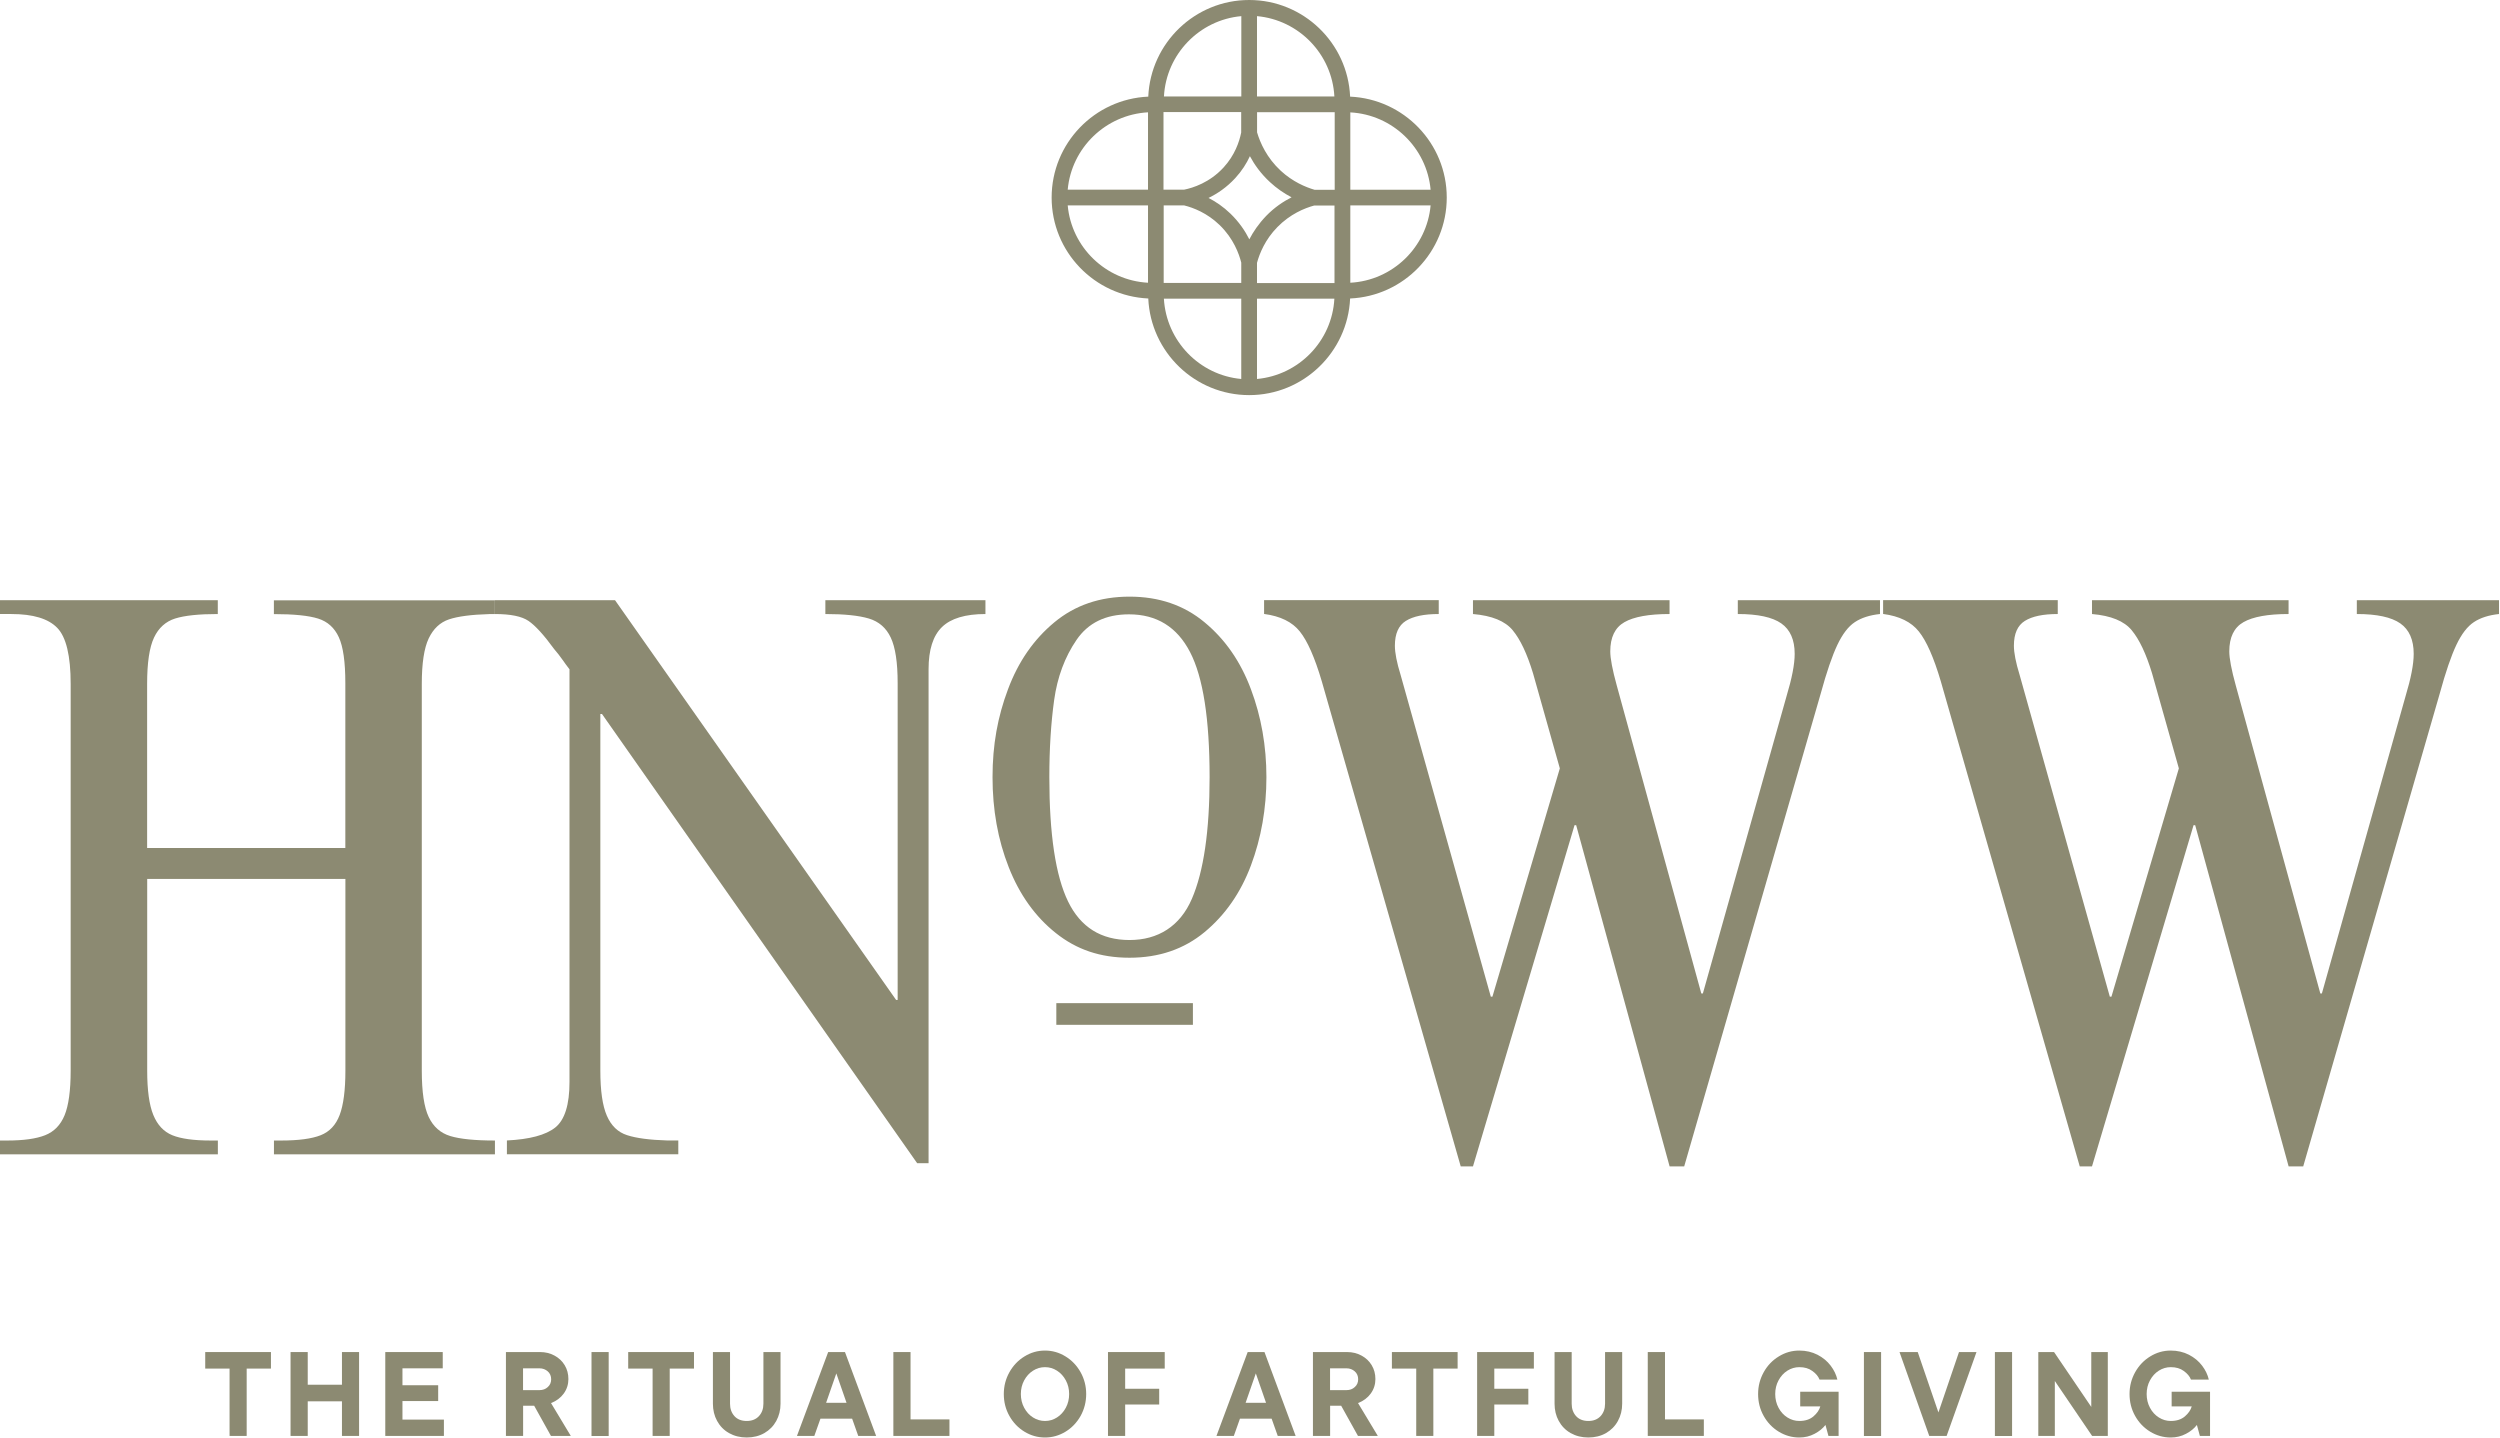
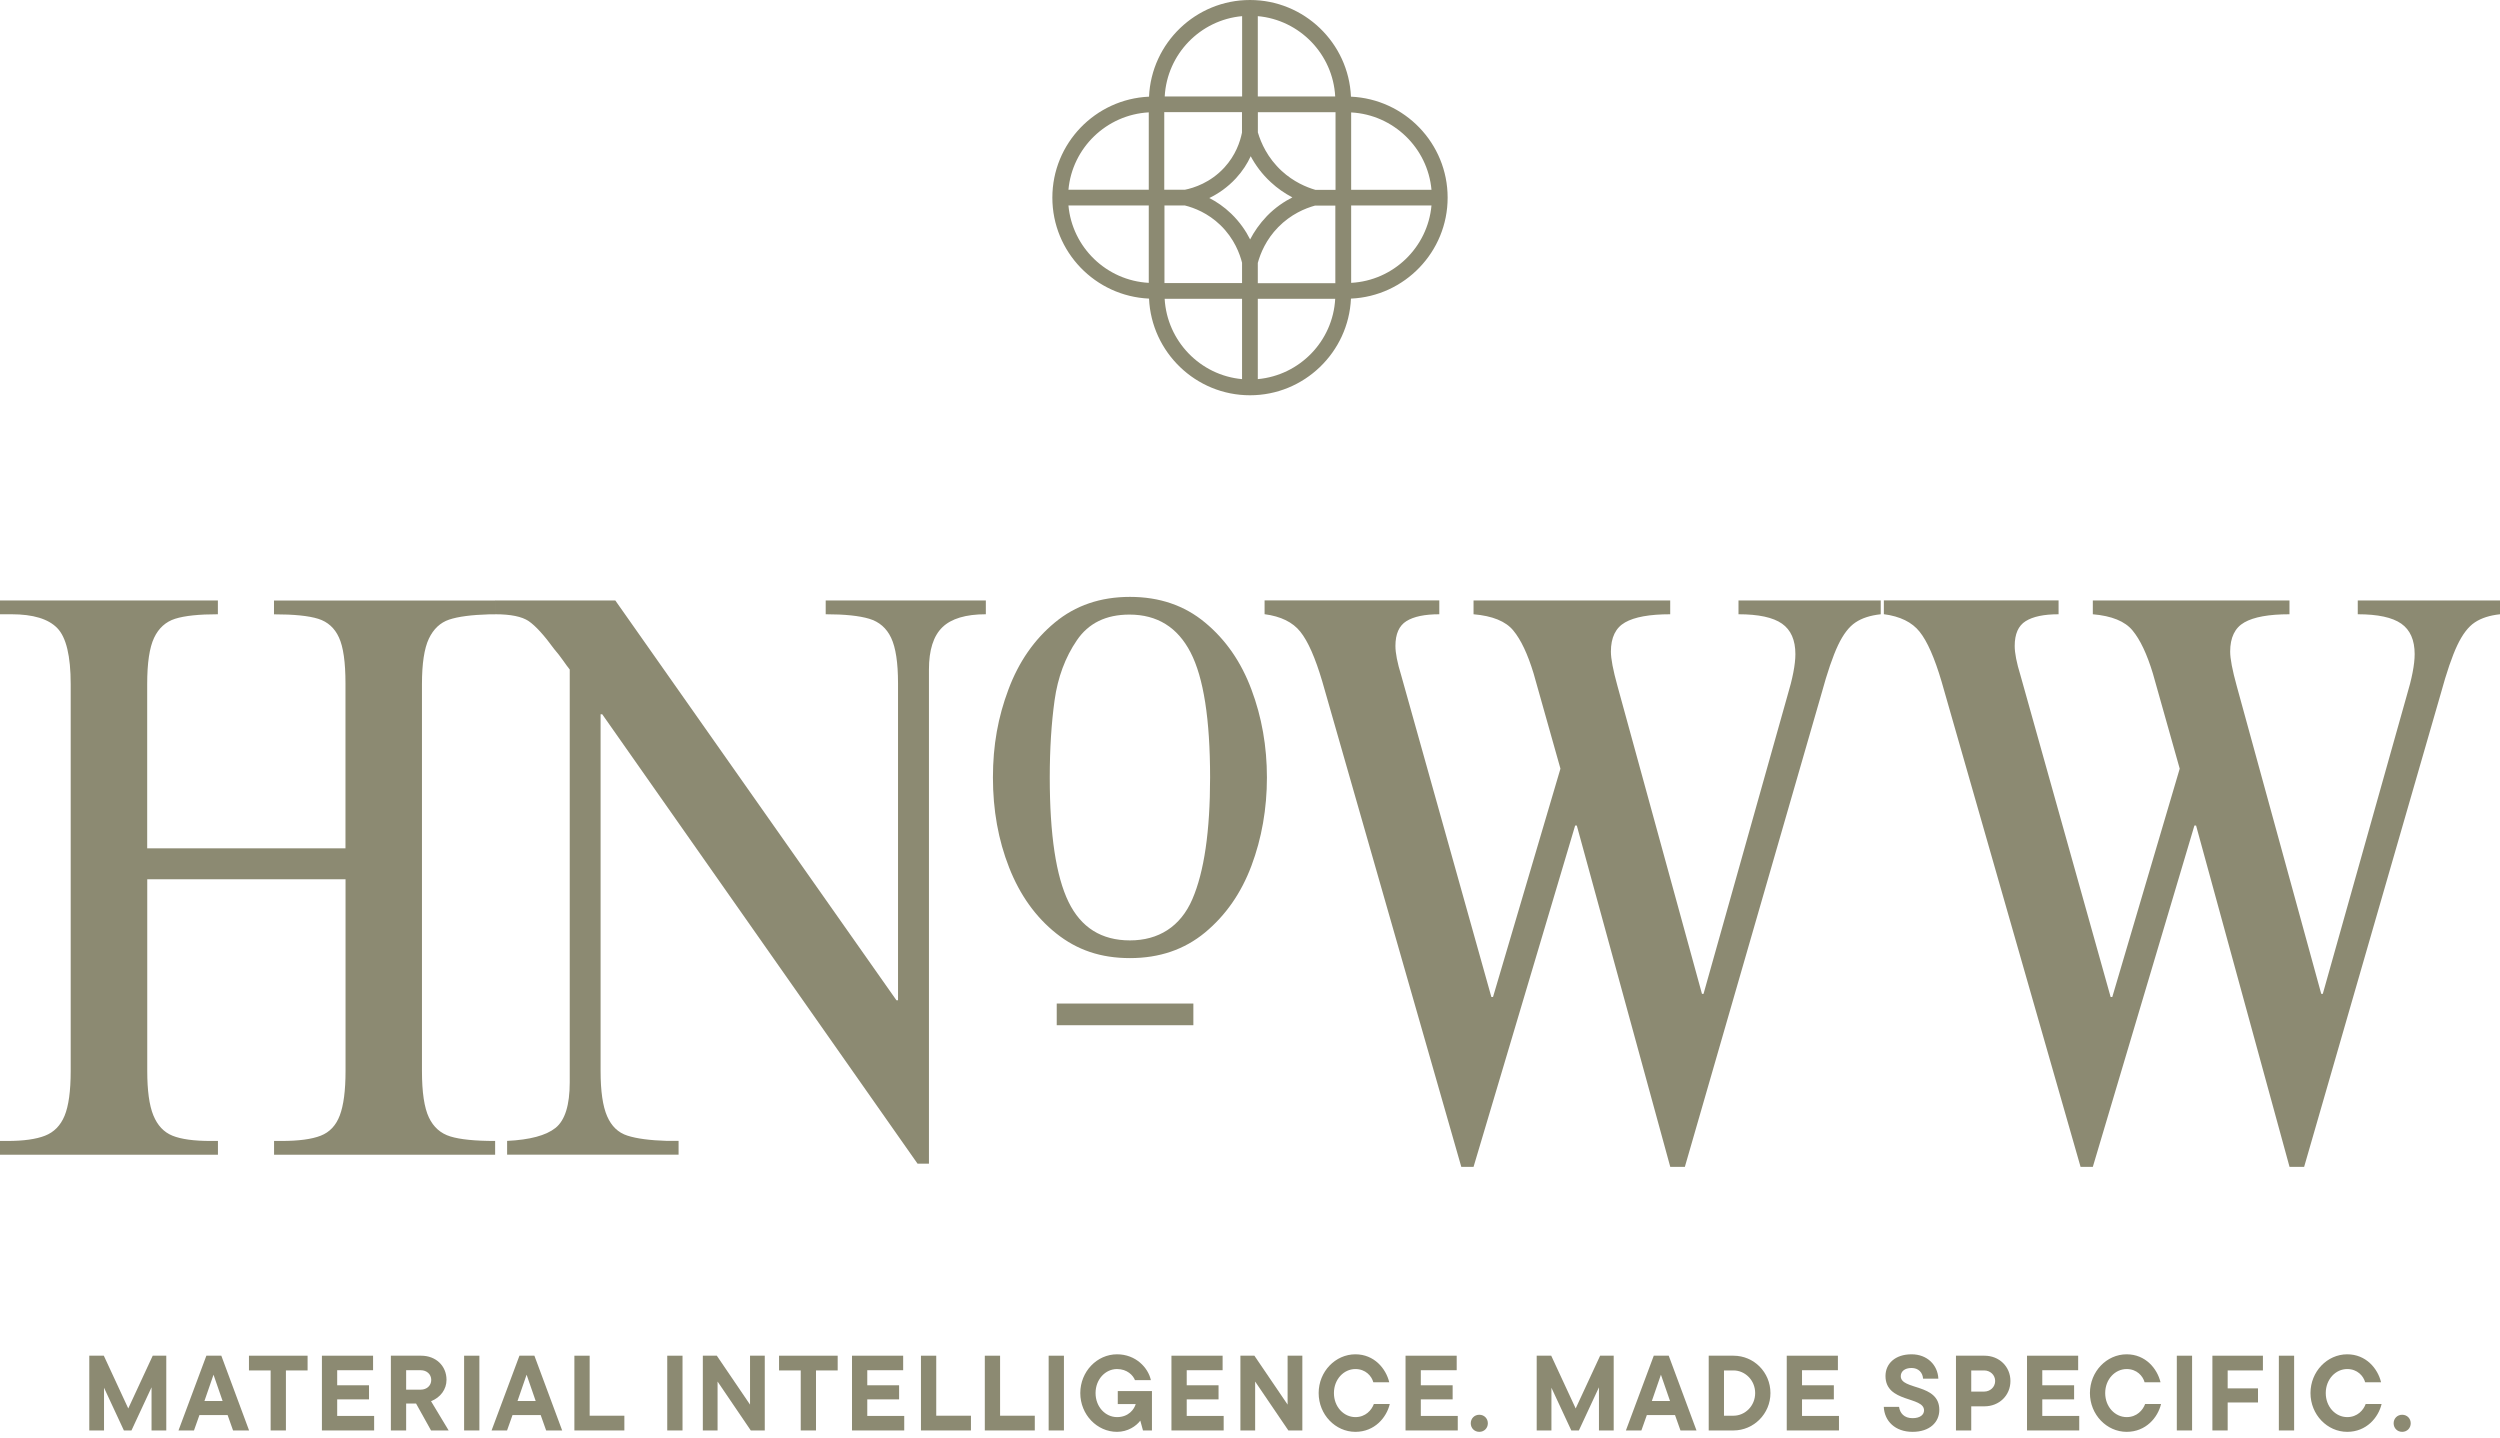
<svg xmlns="http://www.w3.org/2000/svg" width="400" height="230" viewBox="0 0 400 230" fill="none">
-   <path d="M231.48 31.609C231.48 22.926 224.609 15.846 216.019 15.461C215.644 6.872 208.544 0 199.871 0C191.198 0 184.098 6.872 183.723 15.461C175.144 15.836 168.262 22.916 168.262 31.609C168.262 40.303 175.144 47.372 183.723 47.758C184.108 56.347 191.198 63.218 199.871 63.218C208.544 63.218 215.634 56.337 216.019 47.758C224.609 47.383 231.48 40.282 231.48 31.609ZM228.898 30.36H216.05V17.981C222.818 18.345 228.294 23.655 228.898 30.36ZM213.541 45.29H201.12V42.052C201.537 40.522 202.432 38.325 204.379 36.336C206.42 34.254 208.689 33.317 210.282 32.88H213.52V45.279H213.531L213.541 45.29ZM186.18 32.859H189.439C190.959 33.233 193.145 34.087 195.123 35.992C197.372 38.158 198.257 40.646 198.601 42.021V45.269H186.19V32.848H186.18V32.859ZM186.18 17.929H198.59V21.208C198.288 22.697 197.57 24.842 195.758 26.81C193.541 29.215 190.896 30.058 189.449 30.349H186.159V17.918H186.169L186.18 17.929ZM199.892 38.293C199.225 36.961 198.257 35.524 196.872 34.181C195.717 33.067 194.509 32.255 193.364 31.672C194.759 30.995 196.258 29.995 197.633 28.507C198.694 27.351 199.455 26.143 199.985 24.988C200.714 26.352 201.755 27.82 203.223 29.163C204.244 30.11 205.41 30.922 206.649 31.568C205.327 32.244 203.9 33.192 202.578 34.556C201.391 35.795 200.516 37.086 199.892 38.293ZM210.314 30.36C208.887 29.943 206.836 29.079 204.941 27.34C202.682 25.258 201.631 22.864 201.131 21.177V17.949H213.552V30.37H210.314V30.36ZM213.5 15.43H201.12V2.582C207.815 3.186 213.135 8.662 213.5 15.43ZM198.611 2.582V15.43H186.232C186.596 8.662 191.906 3.186 198.611 2.582ZM183.681 17.97V30.349H170.833C171.437 23.655 176.914 18.345 183.681 17.97ZM170.833 32.859H183.681V45.238C176.914 44.873 171.437 39.564 170.833 32.859ZM186.222 47.789H198.601V60.636C191.917 60.033 186.607 54.556 186.222 47.789ZM201.12 60.636V47.789H213.5C213.135 54.556 207.825 60.022 201.12 60.636ZM216.05 45.238V32.859H228.898C228.294 39.564 222.818 44.873 216.05 45.238Z" fill="#8C8A72" />
-   <path d="M39.468 229.749H36.73V218.974H32.836V216.329H43.352V218.974H39.468V229.749Z" fill="#8C8A72" />
-   <path d="M54.713 221.556V216.329H57.452V229.749H54.713V224.211H49.237V229.749H46.488V216.329H49.237V221.556H54.713Z" fill="#8C8A72" />
-   <path d="M64.393 224.169V227.136H71.025V229.749H61.645V216.329H70.838V218.932H64.393V221.639H70.109V224.169H64.393Z" fill="#8C8A72" />
-   <path d="M83.687 218.932V222.42H86.311C86.842 222.42 87.29 222.264 87.644 221.93C88.008 221.608 88.185 221.191 88.185 220.681C88.185 220.171 88.008 219.744 87.644 219.421C87.279 219.099 86.842 218.932 86.311 218.932H83.687ZM88.154 229.749L85.468 224.919H83.698V229.749H80.949V216.329H86.405C87.259 216.329 88.029 216.517 88.716 216.891C89.414 217.266 89.955 217.776 90.351 218.432C90.746 219.088 90.944 219.827 90.944 220.66C90.944 221.493 90.694 222.295 90.195 222.972C89.695 223.659 89.018 224.159 88.164 224.492L91.329 229.749H88.164H88.154Z" fill="#8C8A72" />
-   <path d="M97.389 216.329H94.641V229.76H97.389V216.329Z" fill="#8C8A72" />
-   <path d="M107.154 229.749H104.416V218.974H100.512V216.329H111.038V218.974H107.154V229.749Z" fill="#8C8A72" />
-   <path d="M119.47 229.999C118.418 229.999 117.471 229.76 116.638 229.291C115.816 228.823 115.18 228.167 114.733 227.344C114.285 226.522 114.066 225.606 114.066 224.596V216.329H116.805V224.596C116.805 225.398 117.044 226.064 117.513 226.584C117.981 227.095 118.637 227.355 119.47 227.355C120.303 227.355 120.948 227.095 121.427 226.584C121.906 226.064 122.146 225.398 122.146 224.596V216.329H124.884V224.596C124.884 225.606 124.655 226.522 124.207 227.344C123.759 228.167 123.124 228.812 122.302 229.291C121.479 229.76 120.532 229.999 119.47 229.999Z" fill="#8C8A72" />
-   <path d="M135.445 224.45L133.811 219.744L132.176 224.45H135.445ZM140.203 229.749H137.319L136.341 226.99H131.27L130.292 229.749H127.512L132.509 216.329H135.195L140.182 229.749H140.203Z" fill="#8C8A72" />
-   <path d="M151.912 229.749H142.938V216.329H145.686V227.105H151.912V229.749Z" fill="#8C8A72" />
-   <path d="M167.2 227.355C167.897 227.355 168.533 227.168 169.116 226.793C169.709 226.418 170.178 225.897 170.532 225.242C170.886 224.586 171.063 223.846 171.063 223.045C171.063 222.243 170.886 221.514 170.532 220.858C170.178 220.202 169.709 219.682 169.116 219.307C168.533 218.932 167.897 218.745 167.2 218.745C166.502 218.745 165.878 218.932 165.284 219.307C164.691 219.682 164.222 220.202 163.868 220.858C163.514 221.514 163.337 222.243 163.337 223.045C163.337 223.846 163.514 224.586 163.868 225.242C164.222 225.908 164.691 226.418 165.284 226.793C165.878 227.168 166.513 227.355 167.2 227.355ZM167.2 230C166.023 230 164.93 229.687 163.92 229.073C162.91 228.459 162.098 227.615 161.505 226.553C160.901 225.481 160.609 224.315 160.609 223.045C160.609 221.775 160.911 220.629 161.505 219.557C162.109 218.484 162.91 217.641 163.92 217.027C164.93 216.402 166.023 216.09 167.2 216.09C168.376 216.09 169.47 216.402 170.479 217.027C171.489 217.641 172.291 218.484 172.895 219.557C173.488 220.619 173.79 221.785 173.79 223.045C173.79 224.304 173.488 225.481 172.895 226.553C172.291 227.615 171.489 228.459 170.479 229.073C169.47 229.687 168.376 230 167.2 230Z" fill="#8C8A72" />
-   <path d="M186.356 216.329V218.974H180.026V222.201H185.471V224.721H180.026V229.749H177.277V216.329H186.356Z" fill="#8C8A72" />
-   <path d="M202.566 224.45L200.932 219.744L199.297 224.45H202.566ZM207.324 229.749H204.44L203.462 226.99H198.391L197.413 229.749H194.633L199.63 216.329H202.316L207.304 229.749H207.324Z" fill="#8C8A72" />
-   <path d="M212.809 218.932V222.42H215.432C215.963 222.42 216.411 222.264 216.765 221.93C217.129 221.608 217.306 221.191 217.306 220.681C217.306 220.171 217.129 219.744 216.765 219.421C216.4 219.099 215.963 218.932 215.432 218.932H212.809ZM217.275 229.749L214.589 224.919H212.819V229.749H210.07V216.329H215.526C216.38 216.329 217.15 216.517 217.837 216.891C218.535 217.266 219.076 217.776 219.472 218.432C219.868 219.088 220.065 219.827 220.065 220.66C220.065 221.493 219.815 222.295 219.316 222.972C218.816 223.659 218.139 224.159 217.285 224.492L220.451 229.749H217.285H217.275Z" fill="#8C8A72" />
-   <path d="M229.335 229.749H226.597V218.974H222.703V216.329H233.219V218.974H229.335V229.749Z" fill="#8C8A72" />
-   <path d="M245.419 216.329V218.974H239.088V222.201H244.534V224.721H239.088V229.749H236.34V216.329H245.419Z" fill="#8C8A72" />
-   <path d="M254.134 229.999C253.082 229.999 252.135 229.76 251.302 229.291C250.48 228.823 249.844 228.167 249.397 227.344C248.949 226.522 248.73 225.606 248.73 224.596V216.329H251.469V224.596C251.469 225.398 251.708 226.064 252.177 226.584C252.645 227.095 253.301 227.355 254.134 227.355C254.967 227.355 255.612 227.095 256.091 226.584C256.57 226.064 256.81 225.398 256.81 224.596V216.329H259.548V224.596C259.548 225.606 259.319 226.522 258.871 227.344C258.424 228.167 257.788 228.812 256.966 229.291C256.143 229.76 255.196 229.999 254.134 229.999Z" fill="#8C8A72" />
-   <path d="M272.615 229.749H263.641V216.329H266.4V227.105H272.615V229.749Z" fill="#8C8A72" />
-   <path d="M288.044 222.68H294.176V229.75H292.552L292.073 227.99C291.656 228.542 291.084 229.01 290.334 229.406C289.595 229.802 288.783 230 287.887 230C286.711 230 285.618 229.687 284.608 229.073C283.598 228.459 282.786 227.615 282.192 226.553C281.588 225.481 281.297 224.315 281.297 223.045C281.297 221.775 281.599 220.629 282.192 219.557C282.786 218.484 283.598 217.641 284.608 217.027C285.618 216.402 286.711 216.09 287.887 216.09C288.96 216.09 289.928 216.319 290.792 216.756C291.656 217.204 292.364 217.787 292.906 218.505C293.447 219.213 293.801 219.963 293.978 220.733H291.125C290.927 220.223 290.553 219.765 289.98 219.359C289.418 218.943 288.731 218.745 287.898 218.745C287.211 218.745 286.575 218.932 285.982 219.307C285.389 219.682 284.92 220.202 284.566 220.858C284.212 221.514 284.035 222.243 284.035 223.045C284.035 223.846 284.212 224.586 284.566 225.242C284.92 225.908 285.389 226.418 285.982 226.793C286.575 227.168 287.211 227.355 287.898 227.355C288.835 227.355 289.584 227.105 290.147 226.626C290.719 226.137 291.084 225.606 291.25 225.023H288.033V222.68H288.044Z" fill="#8C8A72" />
-   <path d="M300.975 216.329H298.227V229.76H300.975V216.329Z" fill="#8C8A72" />
-   <path d="M310.148 225.991L313.438 216.329H316.239L311.46 229.749H308.68L303.922 216.329H306.837L310.148 225.991Z" fill="#8C8A72" />
-   <path d="M321.932 216.329H319.184V229.76H321.932V216.329Z" fill="#8C8A72" />
-   <path d="M334.604 225.106V216.329H337.248V229.749H334.739L328.773 220.962V229.749H326.129V216.329H328.648L334.604 225.106Z" fill="#8C8A72" />
-   <path d="M347.473 222.68H353.606V229.75H351.981L351.502 227.99C351.086 228.542 350.513 229.01 349.764 229.406C349.025 229.802 348.212 230 347.317 230C346.141 230 345.047 229.687 344.037 229.073C343.027 228.459 342.215 227.615 341.622 226.553C341.018 225.481 340.727 224.315 340.727 223.045C340.727 221.775 341.028 220.629 341.622 219.557C342.226 218.484 343.027 217.641 344.037 217.027C345.047 216.402 346.141 216.09 347.317 216.09C348.389 216.09 349.358 216.319 350.222 216.756C351.086 217.204 351.794 217.787 352.335 218.505C352.877 219.213 353.231 219.963 353.408 220.733H350.555C350.357 220.223 349.972 219.765 349.41 219.359C348.848 218.943 348.16 218.745 347.327 218.745C346.64 218.745 346.005 218.932 345.412 219.307C344.818 219.682 344.35 220.202 343.996 220.858C343.642 221.514 343.465 222.243 343.465 223.045C343.465 223.846 343.642 224.586 343.996 225.242C344.35 225.908 344.818 226.418 345.412 226.793C346.005 227.168 346.64 227.355 347.327 227.355C348.264 227.355 349.014 227.105 349.576 226.626C350.149 226.137 350.513 225.606 350.68 225.023H347.463V222.68H347.473Z" fill="#8C8A72" />
-   <path d="M34.847 98.245C31.807 98.245 29.537 98.484 28.017 98.963C26.508 99.442 25.373 100.462 24.644 102.014C23.905 103.575 23.54 106.043 23.54 109.427V135.684H55.254V109.302C55.254 105.918 54.91 103.471 54.213 101.961C53.525 100.452 52.422 99.452 50.902 98.973C49.382 98.495 47.029 98.255 43.822 98.255V96.048H79.179V98.255H78.273C75.41 98.338 73.266 98.619 71.839 99.098C70.413 99.577 69.33 100.598 68.591 102.149C67.852 103.711 67.487 106.136 67.487 109.427V171.302C67.487 174.686 67.852 177.153 68.591 178.715C69.33 180.277 70.475 181.287 72.037 181.765C73.599 182.244 75.983 182.484 79.19 182.484V184.691H43.832V182.484H44.998C47.768 182.484 49.871 182.203 51.297 181.641C52.734 181.078 53.744 179.996 54.348 178.392C54.952 176.789 55.264 174.425 55.264 171.302V140.63H23.551V171.302C23.551 174.425 23.873 176.789 24.529 178.392C25.185 179.996 26.195 181.078 27.58 181.641C28.965 182.203 31.005 182.484 33.691 182.484H34.858V184.691H0V182.484H1.166C3.769 182.484 5.778 182.203 7.205 181.641C8.642 181.078 9.683 180.016 10.328 178.455C10.974 176.893 11.307 174.509 11.307 171.302V109.427C11.307 104.918 10.588 101.93 9.162 100.462C7.736 98.984 5.289 98.245 1.822 98.245H0V96.037H34.847V98.245Z" fill="#8C8A72" />
-   <path d="M143.365 159.985H143.625V109.291C143.625 106.001 143.261 103.575 142.522 102.014C141.793 100.462 140.617 99.442 139.013 98.963C137.41 98.484 135.088 98.245 132.058 98.245V96.037H157.671V98.245C154.464 98.245 152.142 98.942 150.716 100.327C149.289 101.712 148.571 103.96 148.571 107.084V186.117H146.749L96.316 114.237H96.055V171.302C96.055 174.509 96.399 176.914 97.097 178.517C97.794 180.12 98.867 181.162 100.345 181.63C101.823 182.109 103.947 182.39 106.717 182.473H108.528V184.681H81.105V182.473C84.749 182.296 87.32 181.609 88.84 180.402C90.36 179.183 91.12 176.758 91.12 173.114V107.084C90.777 106.647 90.402 106.147 90.017 105.585C89.621 105.022 89.173 104.439 88.653 103.836C87.008 101.576 85.644 100.087 84.561 99.348C83.478 98.609 81.688 98.245 79.168 98.245V96.037H98.408L143.376 159.985H143.365Z" fill="#8C8A72" />
-   <path d="M230.198 98.244C227.856 98.244 226.107 98.608 224.93 99.347C223.764 100.076 223.181 101.398 223.181 103.314C223.181 104.439 223.483 106 224.097 107.989L238.528 159.463H238.788L249.574 122.94L245.285 107.729C244.337 104.605 243.254 102.315 242.036 100.847C240.828 99.368 238.705 98.504 235.675 98.244V96.037H267.128V98.244C263.838 98.244 261.422 98.681 259.913 99.545C258.393 100.409 257.643 101.971 257.643 104.22C257.643 105.344 257.987 107.166 258.684 109.686L272.209 158.953H272.459L285.848 111.383C286.712 108.52 287.149 106.271 287.149 104.616C287.149 102.367 286.431 100.743 285.004 99.743C283.578 98.743 281.256 98.244 278.049 98.244V96.037H300.799V98.244C299.154 98.421 297.81 98.848 296.769 99.545C295.728 100.232 294.802 101.45 293.979 103.179C293.157 104.907 292.261 107.51 291.314 110.977L269.47 186.627H267.138L252.187 132.029H251.927L235.675 186.627H233.717L211.489 109.02C210.364 105.209 209.188 102.544 207.97 101.034C206.762 99.514 204.857 98.577 202.254 98.233V96.026H230.198V98.233V98.244Z" fill="#8C8A72" />
-   <path d="M329.241 98.244C326.899 98.244 325.15 98.608 323.973 99.347C322.807 100.076 322.224 101.398 322.224 103.314C322.224 104.439 322.526 106 323.14 107.989L337.57 159.463H337.831L348.617 122.94L344.328 107.729C343.38 104.605 342.297 102.315 341.079 100.847C339.871 99.368 337.747 98.504 334.718 98.244V96.037H366.171V98.244C362.87 98.244 360.465 98.681 358.956 99.545C357.436 100.409 356.686 101.971 356.686 104.22C356.686 105.344 357.029 107.166 357.727 109.686L371.252 158.953H371.501L384.891 111.383C385.755 108.52 386.192 106.271 386.192 104.616C386.192 102.367 385.474 100.743 384.047 99.743C382.621 98.743 380.299 98.244 377.092 98.244V96.037H399.842V98.244C398.197 98.421 396.853 98.848 395.812 99.545C394.771 100.232 393.844 101.45 393.022 103.179C392.199 104.907 391.304 107.51 390.357 110.977L368.513 186.627H366.181L351.23 132.029H350.97L334.718 186.627H332.76L310.532 109.02C309.407 105.209 308.231 102.544 307.013 101.034C305.805 99.514 303.9 98.577 301.297 98.233V96.026H329.241V98.233V98.244Z" fill="#8C8A72" />
-   <path d="M167.894 124.354C167.894 133.496 168.893 140.128 170.892 144.24C172.891 148.353 176.171 150.404 180.721 150.404C185.271 150.404 188.8 148.217 190.695 143.824C192.59 139.44 193.537 132.944 193.537 124.344C193.537 115.036 192.496 108.362 190.414 104.343C188.332 100.314 185.073 98.294 180.638 98.294C176.9 98.294 174.099 99.658 172.235 102.396C170.372 105.124 169.175 108.331 168.664 112.006C168.154 115.681 167.894 119.794 167.894 124.344M180.721 95.462C185.427 95.462 189.435 96.826 192.725 99.564C196.026 102.292 198.504 105.863 200.149 110.278C201.804 114.682 202.627 119.378 202.627 124.354C202.627 129.331 201.794 134.089 200.149 138.472C198.504 142.855 196.026 146.406 192.725 149.144C189.425 151.872 185.427 153.236 180.721 153.236C176.015 153.236 172.246 151.924 168.945 149.3C165.645 146.676 163.125 143.157 161.397 138.753C159.658 134.349 158.805 129.539 158.805 124.354C158.805 119.169 159.627 114.682 161.283 110.278C162.928 105.863 165.406 102.292 168.706 99.564C172.006 96.826 176.015 95.462 180.721 95.462Z" fill="#8C8A72" />
-   <path d="M190.865 160.504H169.012V163.971H190.865V160.504Z" fill="#8C8A72" />
+   <path d="M20.522 225.353L24.435 216.912H26.605V228.872H24.247V221.969L21.035 228.872H19.822L16.644 222.038V228.872H14.286V216.912H16.61L20.522 225.353Z" fill="#8C8A72" />
+   <path d="M39.853 228.872H37.29L36.419 226.412H31.908L31.037 228.872H28.559L33.019 216.912H35.411L39.853 228.872ZM35.616 224.156L34.163 219.953L32.711 224.156H35.616Z" fill="#8C8A72" />
+   <path d="M45.746 228.872H43.302V219.27H39.834V216.912H49.214V219.27H45.746V228.872Z" fill="#8C8A72" />
+   <path d="M53.95 223.9V226.549H59.862V228.872H51.507V216.912H59.691V219.235H53.95V221.645H59.042V223.9H53.95Z" fill="#8C8A72" />
+   <path d="M71.784 228.872H68.965L66.572 224.567H64.983V228.872H62.54V216.912H67.392C69.716 216.912 71.442 218.518 71.442 220.773C71.442 222.294 70.485 223.593 68.965 224.191L71.784 228.872ZM67.324 219.235H64.983V222.345H67.324C68.281 222.345 68.999 221.696 68.999 220.79C68.999 219.885 68.281 219.235 67.324 219.235Z" fill="#8C8A72" />
+   <path d="M76.701 228.872H74.257V216.912H76.701V228.872Z" fill="#8C8A72" />
+   <path d="M89.946 228.872H87.383L86.512 226.412H82.001L81.129 228.872H78.652L83.112 216.912H85.504L89.946 228.872ZM85.709 224.156L84.257 219.953L82.804 224.156H85.709Z" fill="#8C8A72" />
+   <path d="M99.898 228.872H91.901V216.912H94.345V226.514H99.898V228.872Z" fill="#8C8A72" />
+   <path d="M109.203 228.872H106.759V216.912H109.203V228.872Z" fill="#8C8A72" />
+   <path d="M120.005 224.737V216.912H122.363V228.872H120.125L114.811 221.047V228.872H112.453V216.912H114.691L120.005 224.737Z" fill="#8C8A72" />
+   <path d="M130.56 228.872H128.117V219.27H124.648V216.912H134.029V219.27H130.56V228.872Z" fill="#8C8A72" />
+   <path d="M138.764 223.9V226.549H144.677V228.872H136.321V216.912H144.506V219.235H138.764V221.645H143.856V223.9H138.764Z" fill="#8C8A72" />
+   <path d="M155.351 228.872H147.354V216.912H149.798V226.514H155.351V228.872Z" fill="#8C8A72" />
+   <path d="M165.566 228.872H157.57V216.912H160.013V226.514H165.566V228.872Z" fill="#8C8A72" />
+   <path d="M170.229 228.872H167.785V216.912H170.229V228.872Z" fill="#8C8A72" />
+   <path d="M178.844 224.652V222.567H184.312V228.872H182.876L182.449 227.3C181.8 228.172 180.45 229.095 178.724 229.095C175.529 229.095 172.846 226.344 172.846 222.892C172.846 219.44 175.529 216.689 178.724 216.689C181.732 216.689 183.714 218.842 184.141 220.824H181.595C181.304 220.056 180.348 219.047 178.724 219.047C176.879 219.047 175.29 220.671 175.29 222.892C175.29 225.113 176.879 226.737 178.724 226.737C180.587 226.737 181.475 225.472 181.715 224.652H178.844Z" fill="#8C8A72" />
+   <path d="M189.875 223.9V226.549H195.787V228.872H187.432V216.912H195.617V219.235H189.875V221.645H194.967V223.9H189.875Z" fill="#8C8A72" />
+   <path d="M206.017 224.737V216.912H208.375V228.872H206.137L200.823 221.047V228.872H198.465V216.912H200.703L206.017 224.737Z" fill="#8C8A72" />
+   <path d="M216.863 229.095C213.668 229.095 210.985 226.344 210.985 222.892C210.985 219.44 213.668 216.689 216.863 216.689C219.87 216.689 221.75 218.962 222.28 221.166H219.734C219.46 220.158 218.486 219.047 216.863 219.047C215.018 219.047 213.429 220.671 213.429 222.892C213.429 225.113 215.018 226.737 216.863 226.737C218.486 226.737 219.46 225.626 219.819 224.635H222.365C221.852 226.805 219.939 229.095 216.863 229.095Z" fill="#8C8A72" />
+   <path d="M227.33 223.9V226.549H233.242V228.872H224.886V216.912H233.071V219.235H227.33V221.645H232.422V223.9H227.33Z" fill="#8C8A72" />
+   <path d="M236.689 229.095C235.903 229.095 235.322 228.497 235.322 227.728C235.322 226.959 235.903 226.361 236.689 226.361C237.475 226.361 238.056 226.959 238.056 227.728C238.056 228.497 237.475 229.095 236.689 229.095Z" fill="#8C8A72" />
+   <path d="M252.108 225.353L256.021 216.912H258.191V228.872H255.833V221.969L252.621 228.872H251.408L248.229 222.038V228.872H245.871V216.912H248.195L252.108 225.353Z" fill="#8C8A72" />
+   <path d="M271.439 228.872H268.876L268.005 226.412H263.494L262.622 228.872H260.145L264.604 216.912H266.997L271.439 228.872ZM267.202 224.156L265.749 219.953L264.297 224.156H267.202Z" fill="#8C8A72" />
+   <path d="M277.358 228.872H273.394V216.912H277.358C280.639 216.912 283.271 219.577 283.271 222.892C283.271 226.224 280.571 228.872 277.358 228.872ZM275.838 219.27V226.514H277.358C279.204 226.514 280.827 224.96 280.827 222.892C280.827 220.824 279.204 219.27 277.358 219.27H275.838Z" fill="#8C8A72" />
+   <path d="M288.323 223.9V226.549H294.235V228.872H285.879V216.912H294.064V219.235H288.323V221.645H293.415V223.9H288.323Z" fill="#8C8A72" />
+   <path d="M306.002 229.095C303.217 229.095 301.508 227.369 301.405 225.096H303.849C303.985 226.104 304.669 226.907 306.002 226.907C307.266 226.907 307.847 226.326 307.847 225.66C307.847 223.388 301.679 224.481 301.679 220.158C301.679 218.193 303.217 216.689 305.848 216.689C308.36 216.689 310.034 218.398 310.137 220.585H307.693C307.625 219.611 306.959 218.877 305.848 218.877C304.72 218.877 304.122 219.457 304.122 220.192C304.122 222.448 310.291 221.32 310.291 225.575C310.291 227.557 308.753 229.095 306.002 229.095Z" fill="#8C8A72" />
+   <path d="M312.955 216.912H317.517C319.875 216.912 321.669 218.654 321.669 220.961C321.669 223.268 319.875 225.011 317.517 225.011H315.398V228.872H312.955V216.912ZM315.398 222.653H317.466C318.423 222.653 319.226 221.935 319.226 220.961C319.226 219.987 318.423 219.27 317.466 219.27H315.398V222.653Z" fill="#8C8A72" />
+   <path d="M326.765 223.9V226.549H332.677V228.872H324.322V216.912H332.506V219.235H326.765V221.645H331.857V223.9H326.765Z" fill="#8C8A72" />
+   <path d="M340.267 229.095C337.071 229.095 334.389 226.344 334.389 222.892C334.389 219.44 337.071 216.689 340.267 216.689C343.274 216.689 345.154 218.962 345.683 221.166H343.137C342.864 220.158 341.89 219.047 340.267 219.047C338.421 219.047 336.832 220.671 336.832 222.892C336.832 225.113 338.421 226.737 340.267 226.737C341.89 226.737 342.864 225.626 343.223 224.635H345.769C345.256 226.805 343.342 229.095 340.267 229.095Z" fill="#8C8A72" />
+   <path d="M350.734 228.872H348.29V216.912H350.734V228.872Z" fill="#8C8A72" />
+   <path d="M362.066 216.912V219.27H356.427V222.14H361.28V224.396H356.427V228.872H353.984V216.912H362.066Z" fill="#8C8A72" />
+   <path d="M367.06 228.872H364.616V216.912H367.06V228.872Z" fill="#8C8A72" />
+   <path d="M375.555 229.095C372.36 229.095 369.678 226.344 369.678 222.892C369.678 219.44 372.36 216.689 375.555 216.689C378.563 216.689 380.442 218.962 380.972 221.166H378.426C378.153 220.158 377.179 219.047 375.555 219.047C373.71 219.047 372.121 220.671 372.121 222.892C372.121 225.113 373.71 226.737 375.555 226.737C377.179 226.737 378.153 225.626 378.511 224.635H381.057C380.545 226.805 378.631 229.095 375.555 229.095Z" fill="#8C8A72" />
+   <path d="M384.348 229.095C383.562 229.095 382.981 228.497 382.981 227.728C382.981 226.959 383.562 226.361 384.348 226.361C385.134 226.361 385.715 226.959 385.715 227.728C385.715 228.497 385.134 229.095 384.348 229.095Z" fill="#8C8A72" />
+   <path d="M231.621 31.622C231.621 22.935 224.747 15.852 216.154 15.467C215.779 6.874 208.675 0 199.999 0C191.323 0 184.22 6.874 183.845 15.467C175.262 15.842 168.377 22.925 168.377 31.622C168.377 40.319 175.262 47.391 183.845 47.776C184.23 56.369 191.323 63.243 199.999 63.243C208.675 63.243 215.768 56.359 216.154 47.776C224.747 47.401 231.621 40.298 231.621 31.622ZM229.038 30.372H216.185V17.988C222.955 18.352 228.434 23.664 229.038 30.372ZM213.675 45.308H201.249V42.069C201.666 40.538 202.561 38.34 204.509 36.35C206.551 34.267 208.821 33.33 210.415 32.892H213.654V45.297H213.664L213.675 45.308ZM186.303 32.872H189.563C191.083 33.247 193.271 34.101 195.25 36.007C197.499 38.173 198.385 40.663 198.728 42.037V45.287H186.313V32.861H186.303V32.872ZM186.303 17.936H198.718V21.217C198.416 22.706 197.697 24.852 195.885 26.82C193.667 29.226 191.021 30.07 189.573 30.361H186.282V17.925H186.292L186.303 17.936ZM200.02 38.309C199.353 36.975 198.385 35.538 196.999 34.194C195.843 33.08 194.635 32.267 193.489 31.684C194.885 31.007 196.385 30.007 197.76 28.518C198.822 27.362 199.583 26.154 200.114 24.997C200.843 26.362 201.884 27.831 203.353 29.174C204.374 30.122 205.54 30.934 206.78 31.58C205.457 32.257 204.03 33.205 202.707 34.569C201.52 35.809 200.645 37.1 200.02 38.309ZM210.446 30.372C209.019 29.955 206.967 29.091 205.072 27.351C202.811 25.268 201.759 22.873 201.259 21.185V17.956H213.685V30.382H210.446V30.372ZM213.633 15.436H201.249V2.583C207.946 3.187 213.269 8.666 213.633 15.436ZM198.739 2.583V15.436H186.355C186.719 8.666 192.031 3.187 198.739 2.583ZM183.803 17.977V30.361H170.95C171.554 23.664 177.033 18.352 183.803 17.977ZM170.95 32.872H183.803V45.256C177.033 44.891 171.554 39.579 170.95 32.872ZM186.344 47.808H198.728V60.66C192.042 60.056 186.73 54.578 186.344 47.808ZM201.249 60.66V47.808H213.633C213.269 54.578 207.957 60.046 201.249 60.66ZM216.185 45.256V32.872H229.038C228.434 39.579 222.955 44.891 216.185 45.256Z" fill="#8C8A72" />
+   <path d="M34.861 98.281C31.82 98.281 29.549 98.521 28.028 99C26.518 99.479 25.383 100.5 24.654 102.052C23.914 103.614 23.55 106.083 23.55 109.468V135.736H55.276V109.343C55.276 105.958 54.932 103.51 54.234 102C53.547 100.49 52.443 99.49 50.922 99.01C49.401 98.531 47.047 98.292 43.839 98.292V96.084H79.211V98.292H78.304C75.44 98.375 73.294 98.656 71.868 99.135C70.441 99.615 69.357 100.635 68.618 102.187C67.878 103.75 67.514 106.176 67.514 109.468V171.368C67.514 174.753 67.878 177.221 68.618 178.784C69.357 180.346 70.503 181.356 72.066 181.835C73.628 182.314 76.013 182.554 79.221 182.554V184.762H43.85V182.554H45.016C47.787 182.554 49.891 182.273 51.318 181.71C52.755 181.148 53.765 180.065 54.369 178.461C54.974 176.857 55.286 174.492 55.286 171.368V140.683H23.56V171.368C23.56 174.492 23.883 176.857 24.539 178.461C25.195 180.065 26.206 181.148 27.591 181.71C28.976 182.273 31.018 182.554 33.705 182.554H34.871V184.762H0V182.554H1.167C3.77 182.554 5.781 182.273 7.208 181.71C8.645 181.148 9.687 180.085 10.332 178.523C10.978 176.961 11.311 174.576 11.311 171.368V109.468C11.311 104.958 10.593 101.969 9.166 100.5C7.739 99.021 5.291 98.281 1.823 98.281H0V96.073H34.861V98.281Z" fill="#8C8A72" />
+   <path d="M143.423 160.046H143.684V109.332C143.684 106.041 143.319 103.614 142.58 102.052C141.85 100.5 140.674 99.479 139.07 99C137.466 98.521 135.143 98.281 132.112 98.281V96.073H157.734V98.281C154.526 98.281 152.204 98.979 150.777 100.365C149.35 101.75 148.631 104 148.631 107.124V186.189H146.808L96.355 114.28H96.095V171.368C96.095 174.576 96.439 176.982 97.136 178.586C97.834 180.19 98.907 181.231 100.386 181.7C101.865 182.179 103.99 182.46 106.76 182.544H108.573V184.752H81.138V182.544C84.783 182.366 87.356 181.679 88.877 180.471C90.397 179.252 91.158 176.825 91.158 173.18V107.124C90.814 106.687 90.439 106.187 90.054 105.624C89.658 105.062 89.21 104.479 88.689 103.875C87.044 101.614 85.679 100.125 84.596 99.385C83.513 98.646 81.721 98.281 79.201 98.281V96.073H98.449L143.434 160.046H143.423Z" fill="#8C8A72" />
+   <path d="M230.288 98.282C227.945 98.282 226.195 98.646 225.018 99.386C223.852 100.115 223.268 101.437 223.268 103.354C223.268 104.479 223.57 106.041 224.185 108.031L238.621 159.525H238.881L249.672 122.987L245.381 107.77C244.433 104.645 243.35 102.354 242.131 100.885C240.923 99.406 238.798 98.542 235.767 98.282V96.073H267.233V98.282C263.941 98.282 261.525 98.719 260.015 99.584C258.494 100.448 257.744 102.01 257.744 104.26C257.744 105.385 258.088 107.208 258.786 109.728L272.315 159.015H272.565L285.96 111.426C286.824 108.562 287.262 106.312 287.262 104.656C287.262 102.406 286.543 100.781 285.116 99.781C283.689 98.781 281.367 98.282 278.159 98.282V96.073H300.917V98.282C299.271 98.459 297.927 98.886 296.886 99.584C295.844 100.271 294.917 101.49 294.094 103.219C293.272 104.948 292.376 107.551 291.428 111.02L269.576 186.7H267.243L252.286 132.08H252.026L235.767 186.7H233.809L211.572 109.062C210.447 105.25 209.27 102.583 208.051 101.073C206.843 99.552 204.937 98.615 202.333 98.271V96.063H230.288V98.271V98.282Z" fill="#8C8A72" />
+   <path d="M329.372 98.282C327.028 98.282 325.279 98.646 324.102 99.386C322.935 100.115 322.352 101.437 322.352 103.354C322.352 104.479 322.654 106.041 323.268 108.031L337.704 159.525H337.965L348.755 122.987L344.464 107.77C343.516 104.645 342.433 102.354 341.214 100.885C340.006 99.406 337.881 98.542 334.851 98.282V96.073H366.316V98.282C363.014 98.282 360.608 98.719 359.098 99.584C357.577 100.448 356.827 102.01 356.827 104.26C356.827 105.385 357.171 107.208 357.869 109.728L371.399 159.015H371.649L385.043 111.426C385.908 108.562 386.345 106.312 386.345 104.656C386.345 102.406 385.627 100.781 384.2 99.781C382.773 98.781 380.45 98.282 377.242 98.282V96.073H400V98.282C398.354 98.459 397.011 98.886 395.969 99.584C394.928 100.271 394.001 101.49 393.178 103.219C392.355 104.948 391.459 107.551 390.511 111.02L368.66 186.7H366.326L351.37 132.08H351.109L334.851 186.7H332.892L310.655 109.062C309.53 105.25 308.353 102.583 307.135 101.073C305.926 99.552 304.02 98.615 301.417 98.271V96.063H329.372V98.271V98.282Z" fill="#8C8A72" />
+   <path d="M167.961 124.404C167.961 133.549 168.961 140.183 170.961 144.298C172.961 148.412 176.242 150.464 180.793 150.464C185.345 150.464 188.876 148.276 190.772 143.881C192.667 139.496 193.615 132.997 193.615 124.393C193.615 115.082 192.574 108.406 190.49 104.385C188.407 100.354 185.147 98.334 180.71 98.334C176.971 98.334 174.169 99.698 172.305 102.437C170.44 105.166 169.243 108.374 168.732 112.051C168.222 115.728 167.961 119.842 167.961 124.393M180.793 95.501C185.501 95.501 189.511 96.865 192.803 99.604C196.104 102.333 198.583 105.906 200.229 110.322C201.885 114.728 202.708 119.425 202.708 124.404C202.708 129.383 201.875 134.142 200.229 138.527C198.583 142.912 196.104 146.464 192.803 149.203C189.501 151.932 185.501 153.297 180.793 153.297C176.086 153.297 172.315 151.984 169.013 149.36C165.712 146.735 163.191 143.214 161.462 138.809C159.723 134.403 158.869 129.591 158.869 124.404C158.869 119.217 159.691 114.728 161.348 110.322C162.993 105.906 165.472 102.333 168.774 99.604C172.076 96.865 176.086 95.501 180.793 95.501Z" fill="#8C8A72" />
+   <path d="M190.939 160.567H169.077V164.035H190.939V160.567Z" fill="#8C8A72" />
</svg>
